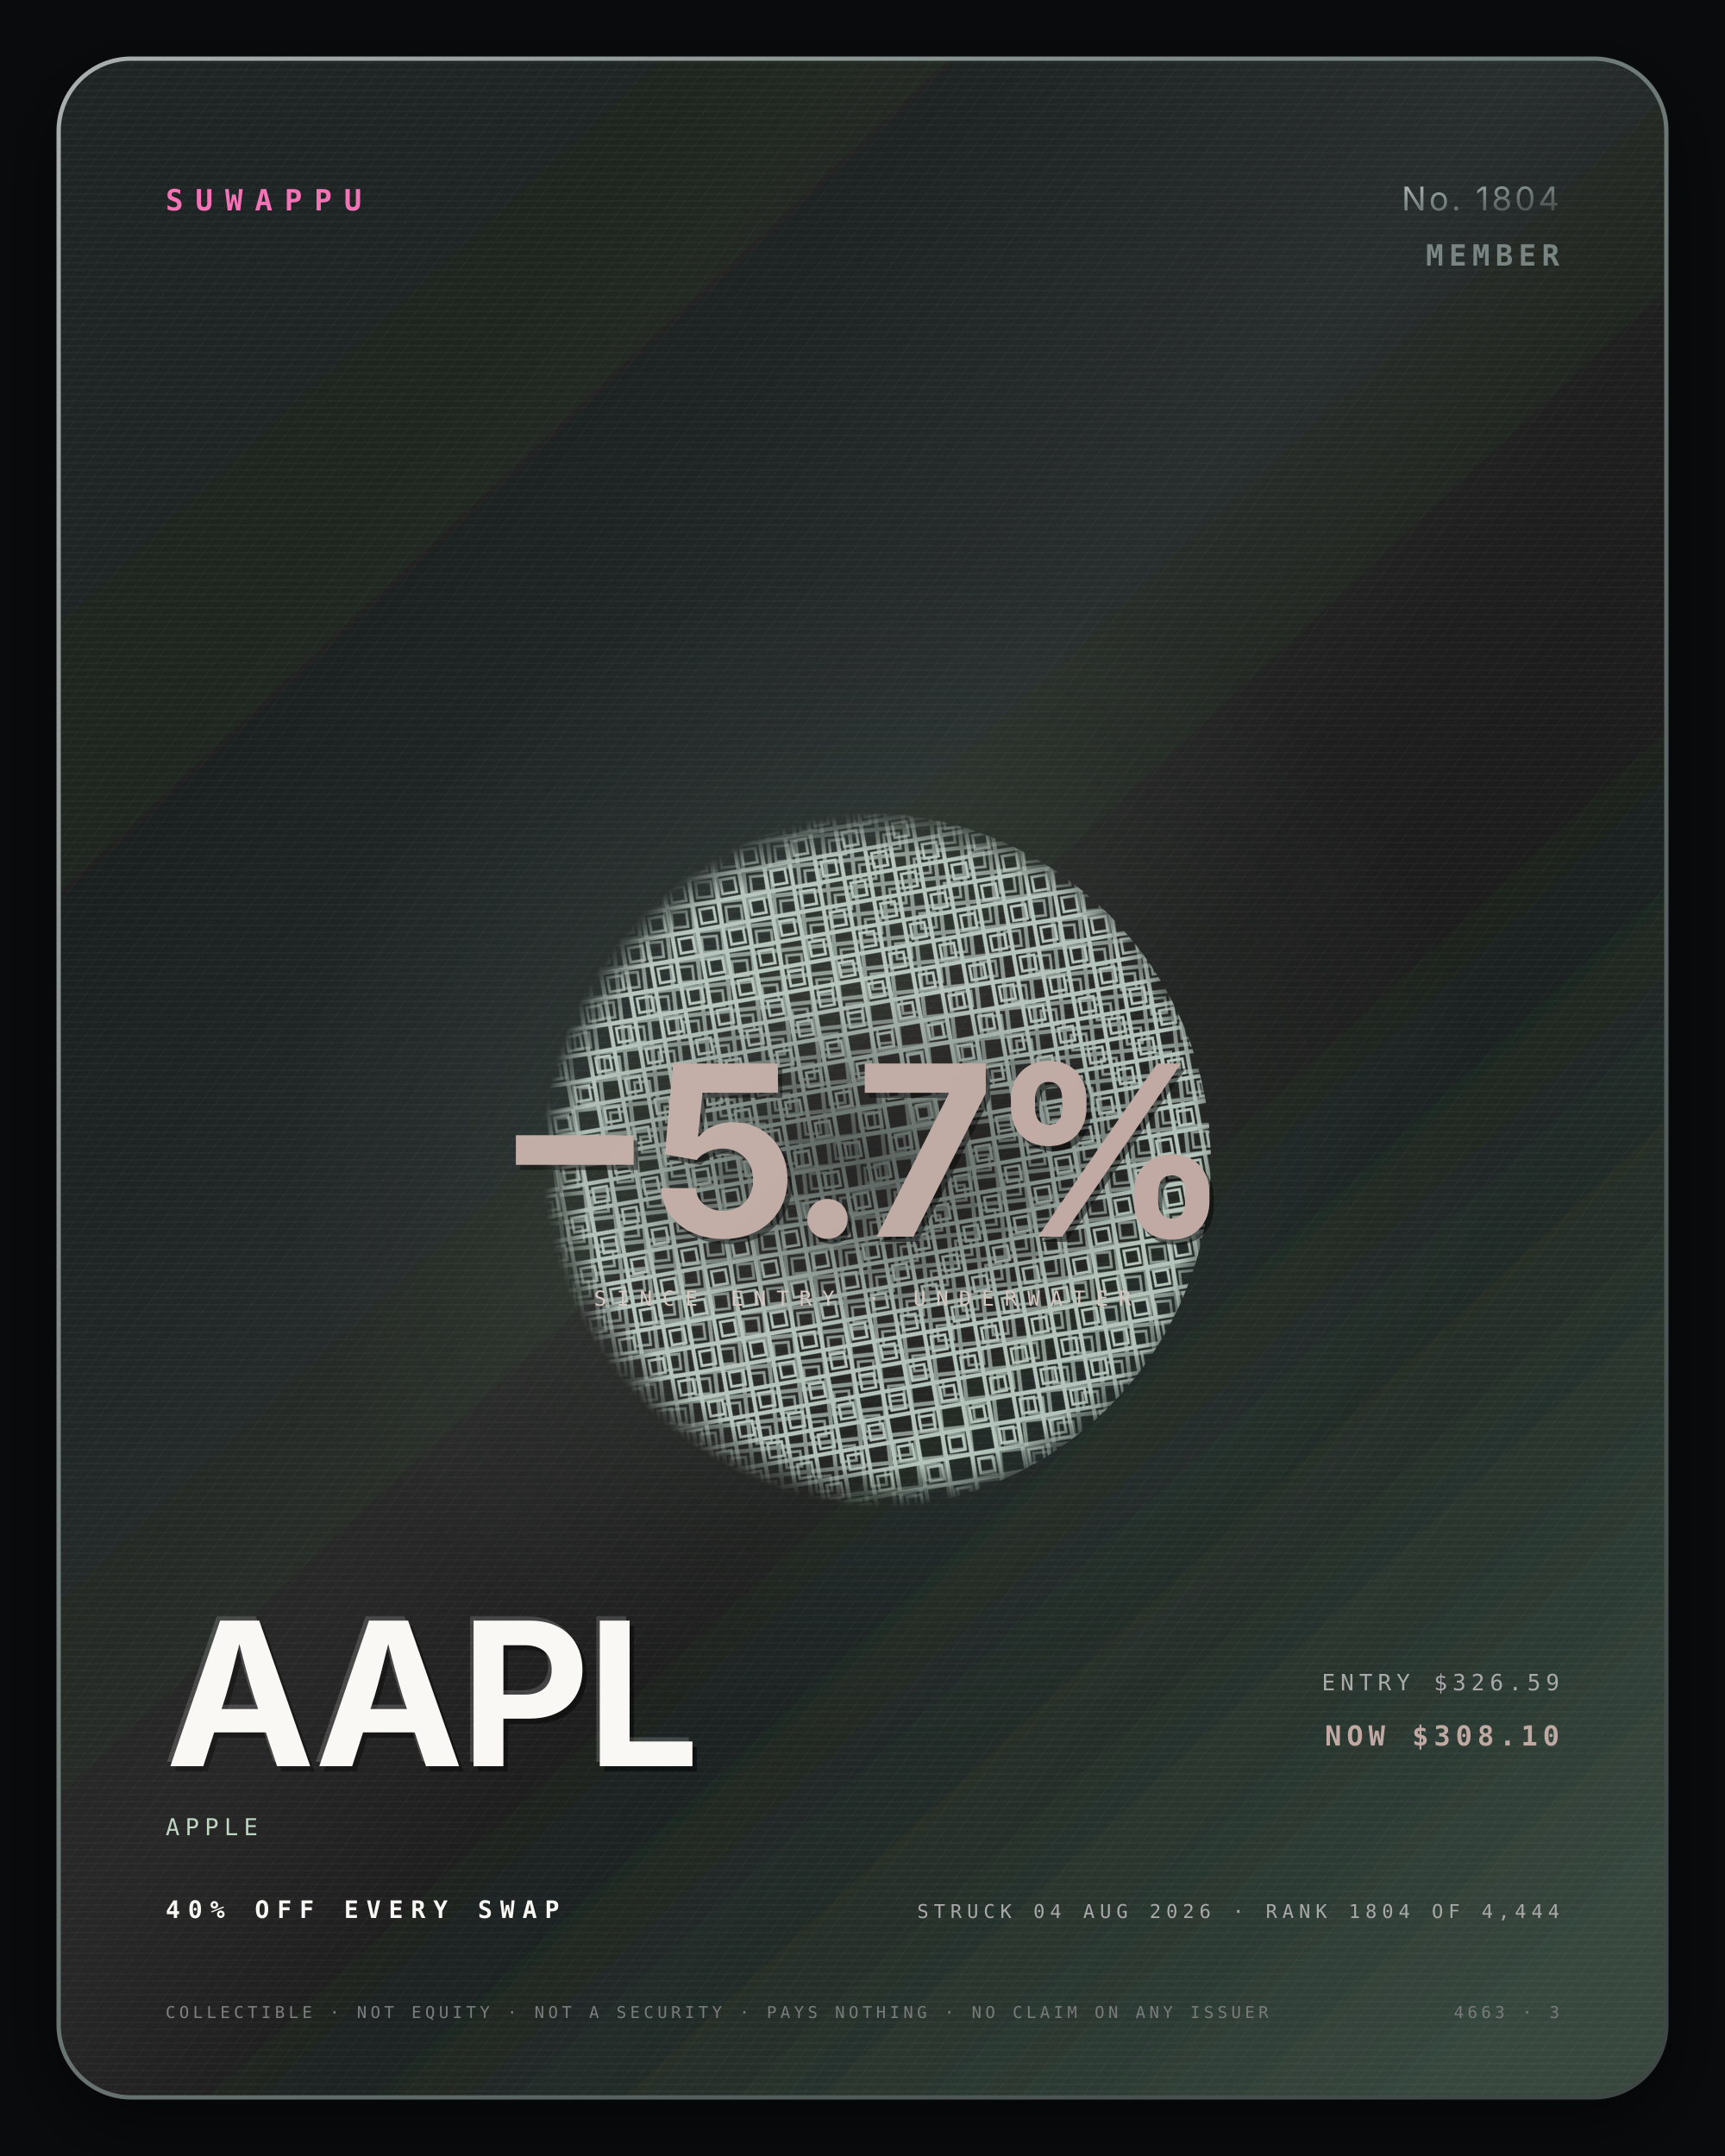
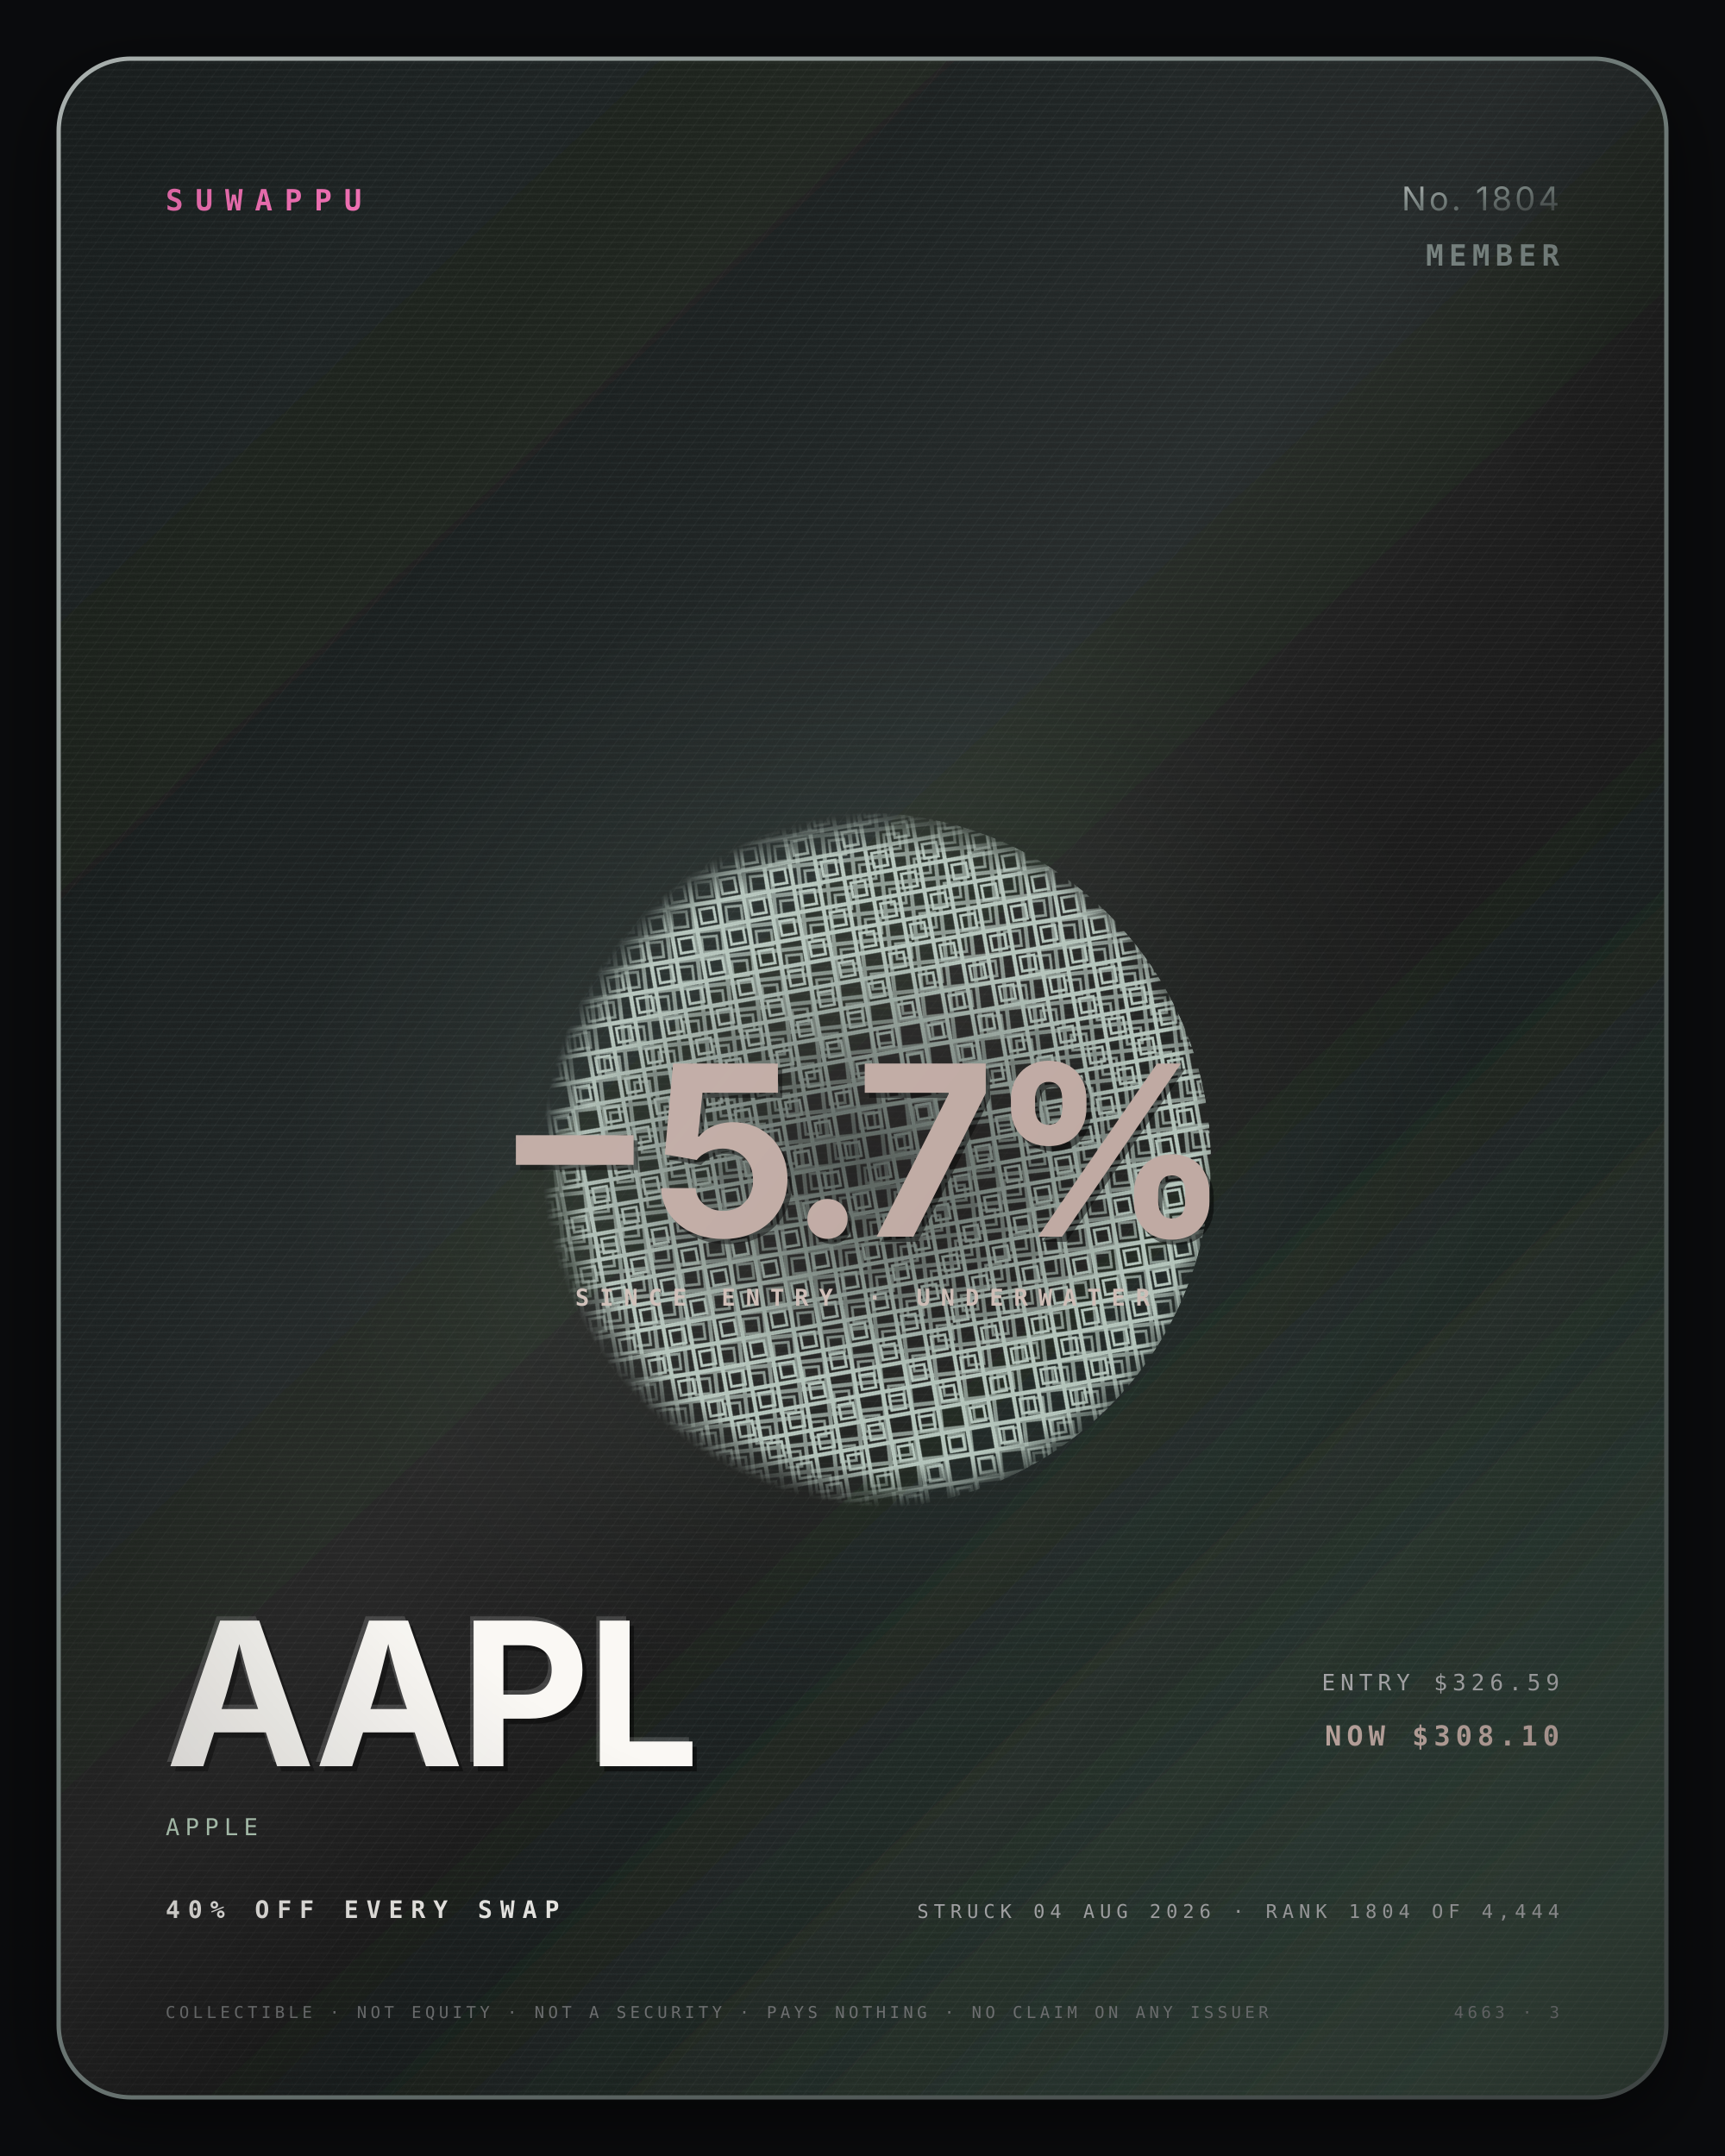
<svg xmlns="http://www.w3.org/2000/svg" width="1000" height="1250" viewBox="0 0 1000 1250" role="img" aria-label="AAPL position card">
  <defs>
    <clipPath id="cut">
      <circle cx="500.0" cy="673" r="202" />
    </clipPath>
    <clipPath id="card">
      <rect x="34" y="34" width="932" height="1182" rx="42" />
    </clipPath>
    <linearGradient id="mgrad" x1="0" y1="0" x2="0.9" y2="1">
      <stop offset="0" stop-color="#a8afad" />
      <stop offset="0.45" stop-color="#727e7b" />
      <stop offset="1" stop-color="#3f4544" />
    </linearGradient>
    <linearGradient id="sheen" x1="0" y1="0" x2="1" y2="1">
      <stop offset="0.22" stop-color="#ffffff" stop-opacity="0" />
      <stop offset="0.46" stop-color="#ffffff" stop-opacity="0.065" />
      <stop offset="0.58" stop-color="#ffffff" stop-opacity="0.015" />
      <stop offset="0.80" stop-color="#ffffff" stop-opacity="0" />
    </linearGradient>
    <pattern id="brush" width="1000" height="4" patternUnits="userSpaceOnUse">
      <line x1="0" y1="0.5" x2="1000" y2="0.5" stroke="#ffffff" stroke-opacity="0.028" stroke-width="1" />
      <line x1="0" y1="2.5" x2="1000" y2="2.5" stroke="#000000" stroke-opacity="0.020" stroke-width="1" />
    </pattern>
    <filter id="drop" x="-6%" y="-6%" width="112%" height="112%">
      <feDropShadow dx="0" dy="14" stdDeviation="20" flood-color="#000000" flood-opacity="0.55" />
    </filter>
    <filter id="grain">
      <feTurbulence type="fractalNoise" baseFrequency="0.9" numOctaves="2" seed="7" stitchTiles="stitch" />
      <feColorMatrix type="matrix" values="0 0 0 0 0.5 0 0 0 0 0.5 0 0 0 0 0.5 0 0 0 0.04 0" />
    </filter>
    <radialGradient id="fadeg" gradientUnits="userSpaceOnUse" cx="516.0" cy="672" r="202">
      <stop offset="0.88" stop-color="#ffffff" />
      <stop offset="1" stop-color="#000000" />
    </radialGradient>
    <mask id="fade">
      <circle cx="516.0" cy="672" r="202" fill="url(#fadeg)" />
    </mask>
    <radialGradient id="vig" cx="0.5" cy="0.42" r="0.75">
      <stop offset="0.55" stop-color="#000000" stop-opacity="0" />
      <stop offset="1" stop-color="#000000" stop-opacity="0.34" />
    </radialGradient>
    <pattern id="ehob" width="21.0" height="21.0" patternUnits="userSpaceOnUse" patternTransform="rotate(35.0)">
      <path d="M10.5 0 L21.0 10.5 L10.5 21.0 L0 10.5 Z" fill="none" stroke="#b2c2b9" stroke-width="2.4" />
      <path d="M10.5 4.7 L16.4 10.5 L10.5 16.3 L4.6 10.5 Z" fill="none" stroke="#b2c2b9" stroke-width="1.6" />
    </pattern>
    <pattern id="ehob2" width="22.5" height="22.5" patternUnits="userSpaceOnUse" patternTransform="rotate(38.8)">
      <path d="M11.2 0 L22.5 11.2 L11.2 22.5 L0 11.2 Z" fill="none" stroke="#b2c2b9" stroke-width="2.4" />
      <path d="M11.2 5.1 L17.5 11.2 L11.2 17.4 L4.9 11.2 Z" fill="none" stroke="#b2c2b9" stroke-width="1.6" />
    </pattern>
    <linearGradient id="plate" x1="0.1" y1="0" x2="0.85" y2="1">
      <stop offset="0" stop-color="#1d2422" />
      <stop offset="0.62" stop-color="#131716" />
      <stop offset="1" stop-color="#34453b" />
    </linearGradient>
    <radialGradient id="bloom" cx="0.5" cy="0.5" r="0.5">
      <stop offset="0" stop-color="#b0666c" stop-opacity="0.12" />
      <stop offset="0.5" stop-color="#86b894" stop-opacity="0.06" />
      <stop offset="1" stop-color="#86b894" stop-opacity="0" />
    </radialGradient>
    <radialGradient id="clear" cx="0.5" cy="0.5" r="0.5">
      <stop offset="0" stop-color="#131716" stop-opacity="0.62" />
      <stop offset="0.42" stop-color="#131716" stop-opacity="0.40" />
      <stop offset="1" stop-color="#131716" stop-opacity="0" />
    </radialGradient>
    <pattern id="hatch" width="7" height="7" patternUnits="userSpaceOnUse" patternTransform="rotate(35)">
      <line x1="0" y1="0" x2="0" y2="7" stroke="#ffffff" stroke-opacity="0.030" stroke-width="1" />
    </pattern>
  </defs>
  <rect width="1000" height="1250" fill="#0a0b0d" />
  <rect x="34" y="34" width="932" height="1182" rx="42" fill="url(#plate)" filter="url(#drop)" />
  <g clip-path="url(#card)">
    <rect width="1000" height="1250" fill="url(#hatch)" />
    <rect width="1000" height="1250" fill="url(#brush)" />
    <rect width="1000" height="1250" fill="none" filter="url(#grain)" />
    <ellipse cx="516.0" cy="672" rx="352" ry="342" fill="url(#bloom)" />
    <g clip-path="url(#cut)" mask="url(#fade)" opacity="1.0">
      <rect width="1000" height="1250" fill="url(#ehob)" />
    </g>
    <g clip-path="url(#cut)" mask="url(#fade)" opacity="0.7">
      <rect width="1000" height="1250" fill="url(#ehob2)" />
    </g>
    <text x="96" y="122" font-family="'Geist Mono','SFMono-Regular',Menlo,Consolas,'DejaVu Sans Mono',monospace" font-size="17" font-weight="bold" letter-spacing="7.0" fill="#f472b6" text-anchor="start">SUWAPPU</text>
    <text x="904" y="122" font-family="Geist,'Inter',system-ui,-apple-system,'Liberation Sans',Arial,sans-serif" font-size="19" fill="url(#mgrad)" text-anchor="end" letter-spacing="1.6">No. 1804</text>
    <text x="904" y="154" font-family="'Geist Mono','SFMono-Regular',Menlo,Consolas,'DejaVu Sans Mono',monospace" font-size="17" font-weight="bold" letter-spacing="3.2" fill="#727e7b" text-anchor="end">MEMBER</text>
    <text x="98.5" y="1027" font-family="Geist,'Inter',system-ui,-apple-system,'Liberation Sans',Arial,sans-serif" font-size="116" font-weight="bold" letter-spacing="-2" fill="#000000" fill-opacity="0.55">AAPL</text>
    <text x="94" y="1021.5" font-family="Geist,'Inter',system-ui,-apple-system,'Liberation Sans',Arial,sans-serif" font-size="116" font-weight="bold" letter-spacing="-2" fill="#ffffff" fill-opacity="0.16">AAPL</text>
    <text x="96" y="1024" font-family="Geist,'Inter',system-ui,-apple-system,'Liberation Sans',Arial,sans-serif" font-size="116" font-weight="bold" letter-spacing="-2" fill="#faf8f4">AAPL</text>
    <text x="96" y="1064" font-family="'Geist Mono','SFMono-Regular',Menlo,Consolas,'DejaVu Sans Mono',monospace" font-size="13.5" font-weight="normal" letter-spacing="3.2" fill="#bad5bf" text-anchor="start">APPLE</text>
    <text x="904" y="980" font-family="'Geist Mono','SFMono-Regular',Menlo,Consolas,'DejaVu Sans Mono',monospace" font-size="13" font-weight="normal" letter-spacing="3.0" fill="#aaaaac" text-anchor="end">ENTRY $326.59</text>
    <text x="904" y="1012" font-family="'Geist Mono','SFMono-Regular',Menlo,Consolas,'DejaVu Sans Mono',monospace" font-size="16" font-weight="bold" letter-spacing="3.0" fill="#bfa9a2" text-anchor="end">NOW $308.10</text>
-     <ellipse cx="500.0" cy="673" rx="178" ry="101" fill="url(#clear)" />
+     <ellipse cx="500.0" cy="673" rx="178" ry="125" fill="url(#clear)" />
    <text x="502.5" y="720" font-family="Geist,'Inter',system-ui,-apple-system,'Liberation Sans',Arial,sans-serif" font-size="138" font-weight="bold" text-anchor="middle" letter-spacing="-3" fill="#000000" fill-opacity="0.5">−5.7%</text>
    <text x="500.0" y="717" font-family="Geist,'Inter',system-ui,-apple-system,'Liberation Sans',Arial,sans-serif" font-size="138" font-weight="bold" text-anchor="middle" letter-spacing="-3" fill="#bfa9a2">−5.7%</text>
-     <text x="500.0" y="757" font-family="'Geist Mono','SFMono-Regular',Menlo,Consolas,'DejaVu Sans Mono',monospace" font-size="12" font-weight="normal" letter-spacing="6.0" fill="#d4c5bf" text-anchor="middle">SINCE ENTRY · UNDERWATER</text>
+     <text x="500.0" y="757" font-family="'Geist Mono','SFMono-Regular',Menlo,Consolas,'DejaVu Sans Mono',monospace" font-size="13.5" font-weight="bold" letter-spacing="6.0" fill="#cebdb6" text-anchor="middle">SINCE ENTRY · UNDERWATER</text>
    <text x="96" y="1112" font-family="'Geist Mono','SFMono-Regular',Menlo,Consolas,'DejaVu Sans Mono',monospace" font-size="14" font-weight="bold" letter-spacing="4.5" fill="#faf8f4" text-anchor="start">40% OFF EVERY SWAP</text>
    <text x="904" y="1112" font-family="'Geist Mono','SFMono-Regular',Menlo,Consolas,'DejaVu Sans Mono',monospace" font-size="11" font-weight="normal" letter-spacing="3.0" fill="#aaaaac" text-anchor="end">STRUCK 04 AUG 2026 · RANK 1804 OF 4,444</text>
    <text x="96" y="1170" font-family="'Geist Mono','SFMono-Regular',Menlo,Consolas,'DejaVu Sans Mono',monospace" font-size="9.5" font-weight="normal" letter-spacing="2.2" fill="#797b7c" text-anchor="start">COLLECTIBLE · NOT EQUITY · NOT A SECURITY · PAYS NOTHING · NO CLAIM ON ANY ISSUER</text>
    <text x="904" y="1170" font-family="'Geist Mono','SFMono-Regular',Menlo,Consolas,'DejaVu Sans Mono',monospace" font-size="9.5" font-weight="normal" letter-spacing="2.2" fill="#797b7c" text-anchor="end">4663 · 3</text>
+     <rect width="1000" height="1250" fill="url(#vig)" />
    <rect width="1000" height="1250" fill="url(#sheen)" />
  </g>
  <rect x="34" y="34" width="932" height="1182" rx="42" fill="none" stroke="url(#mgrad)" stroke-width="2.5" />
</svg>
